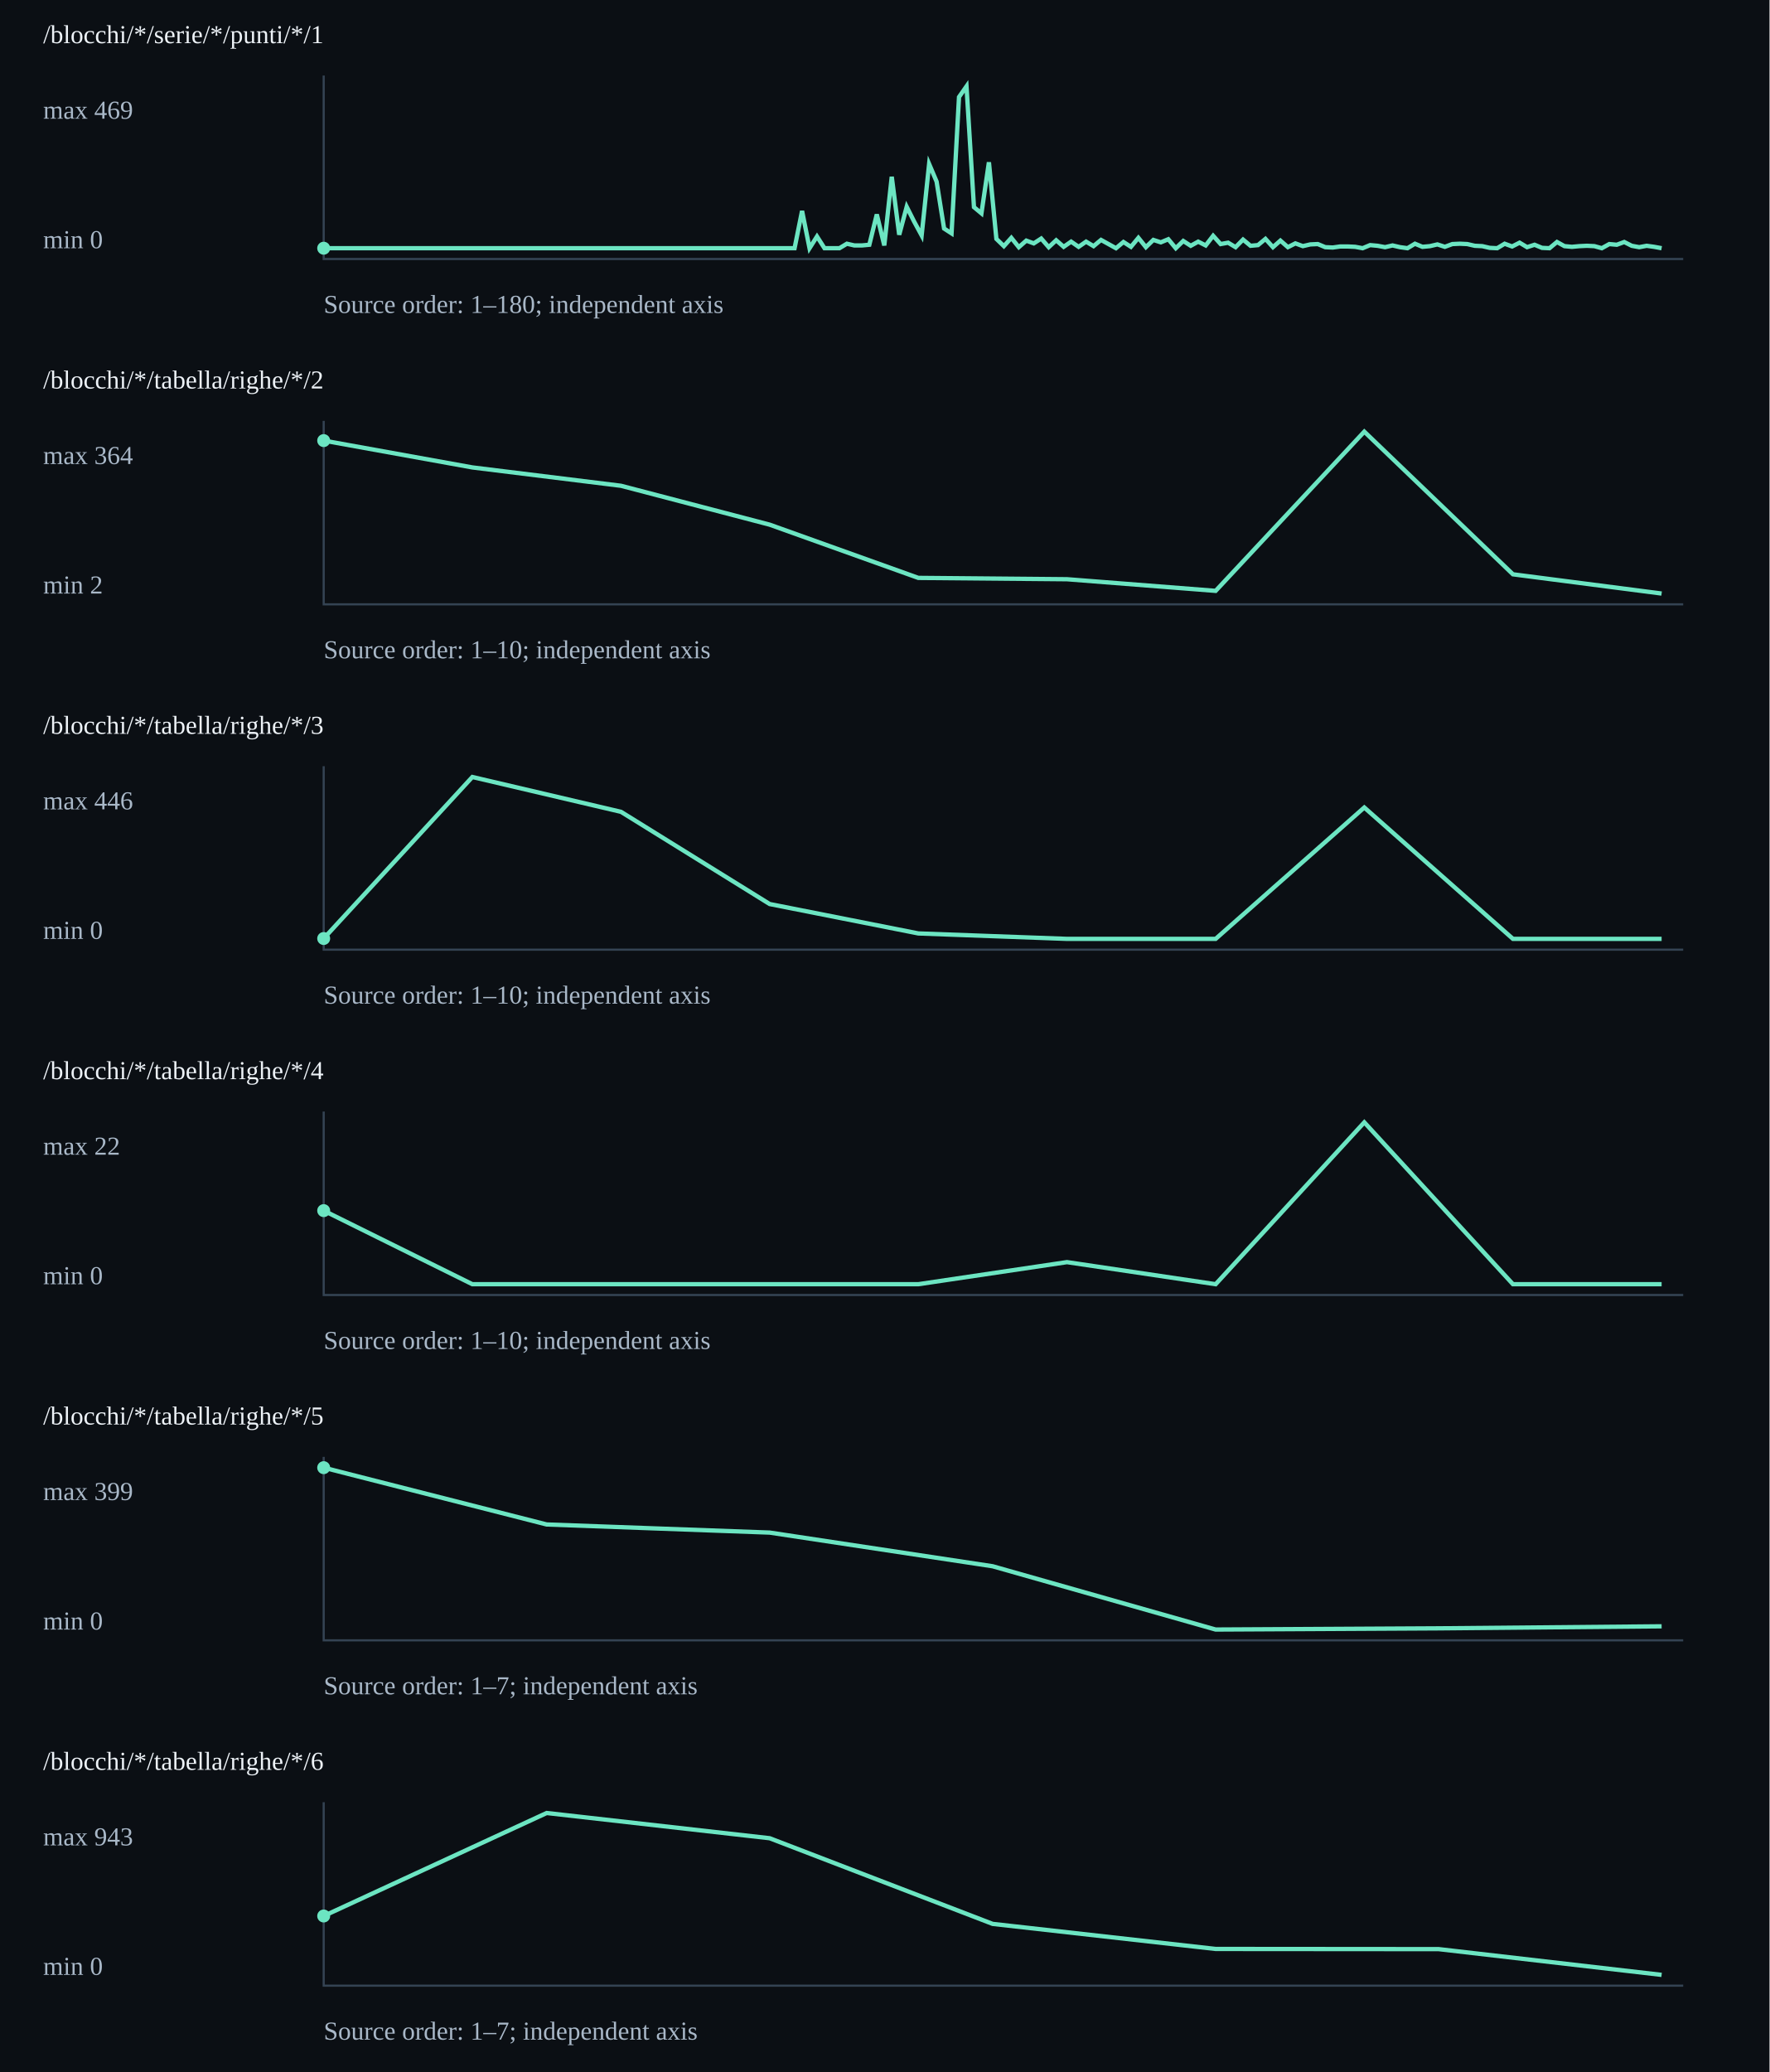
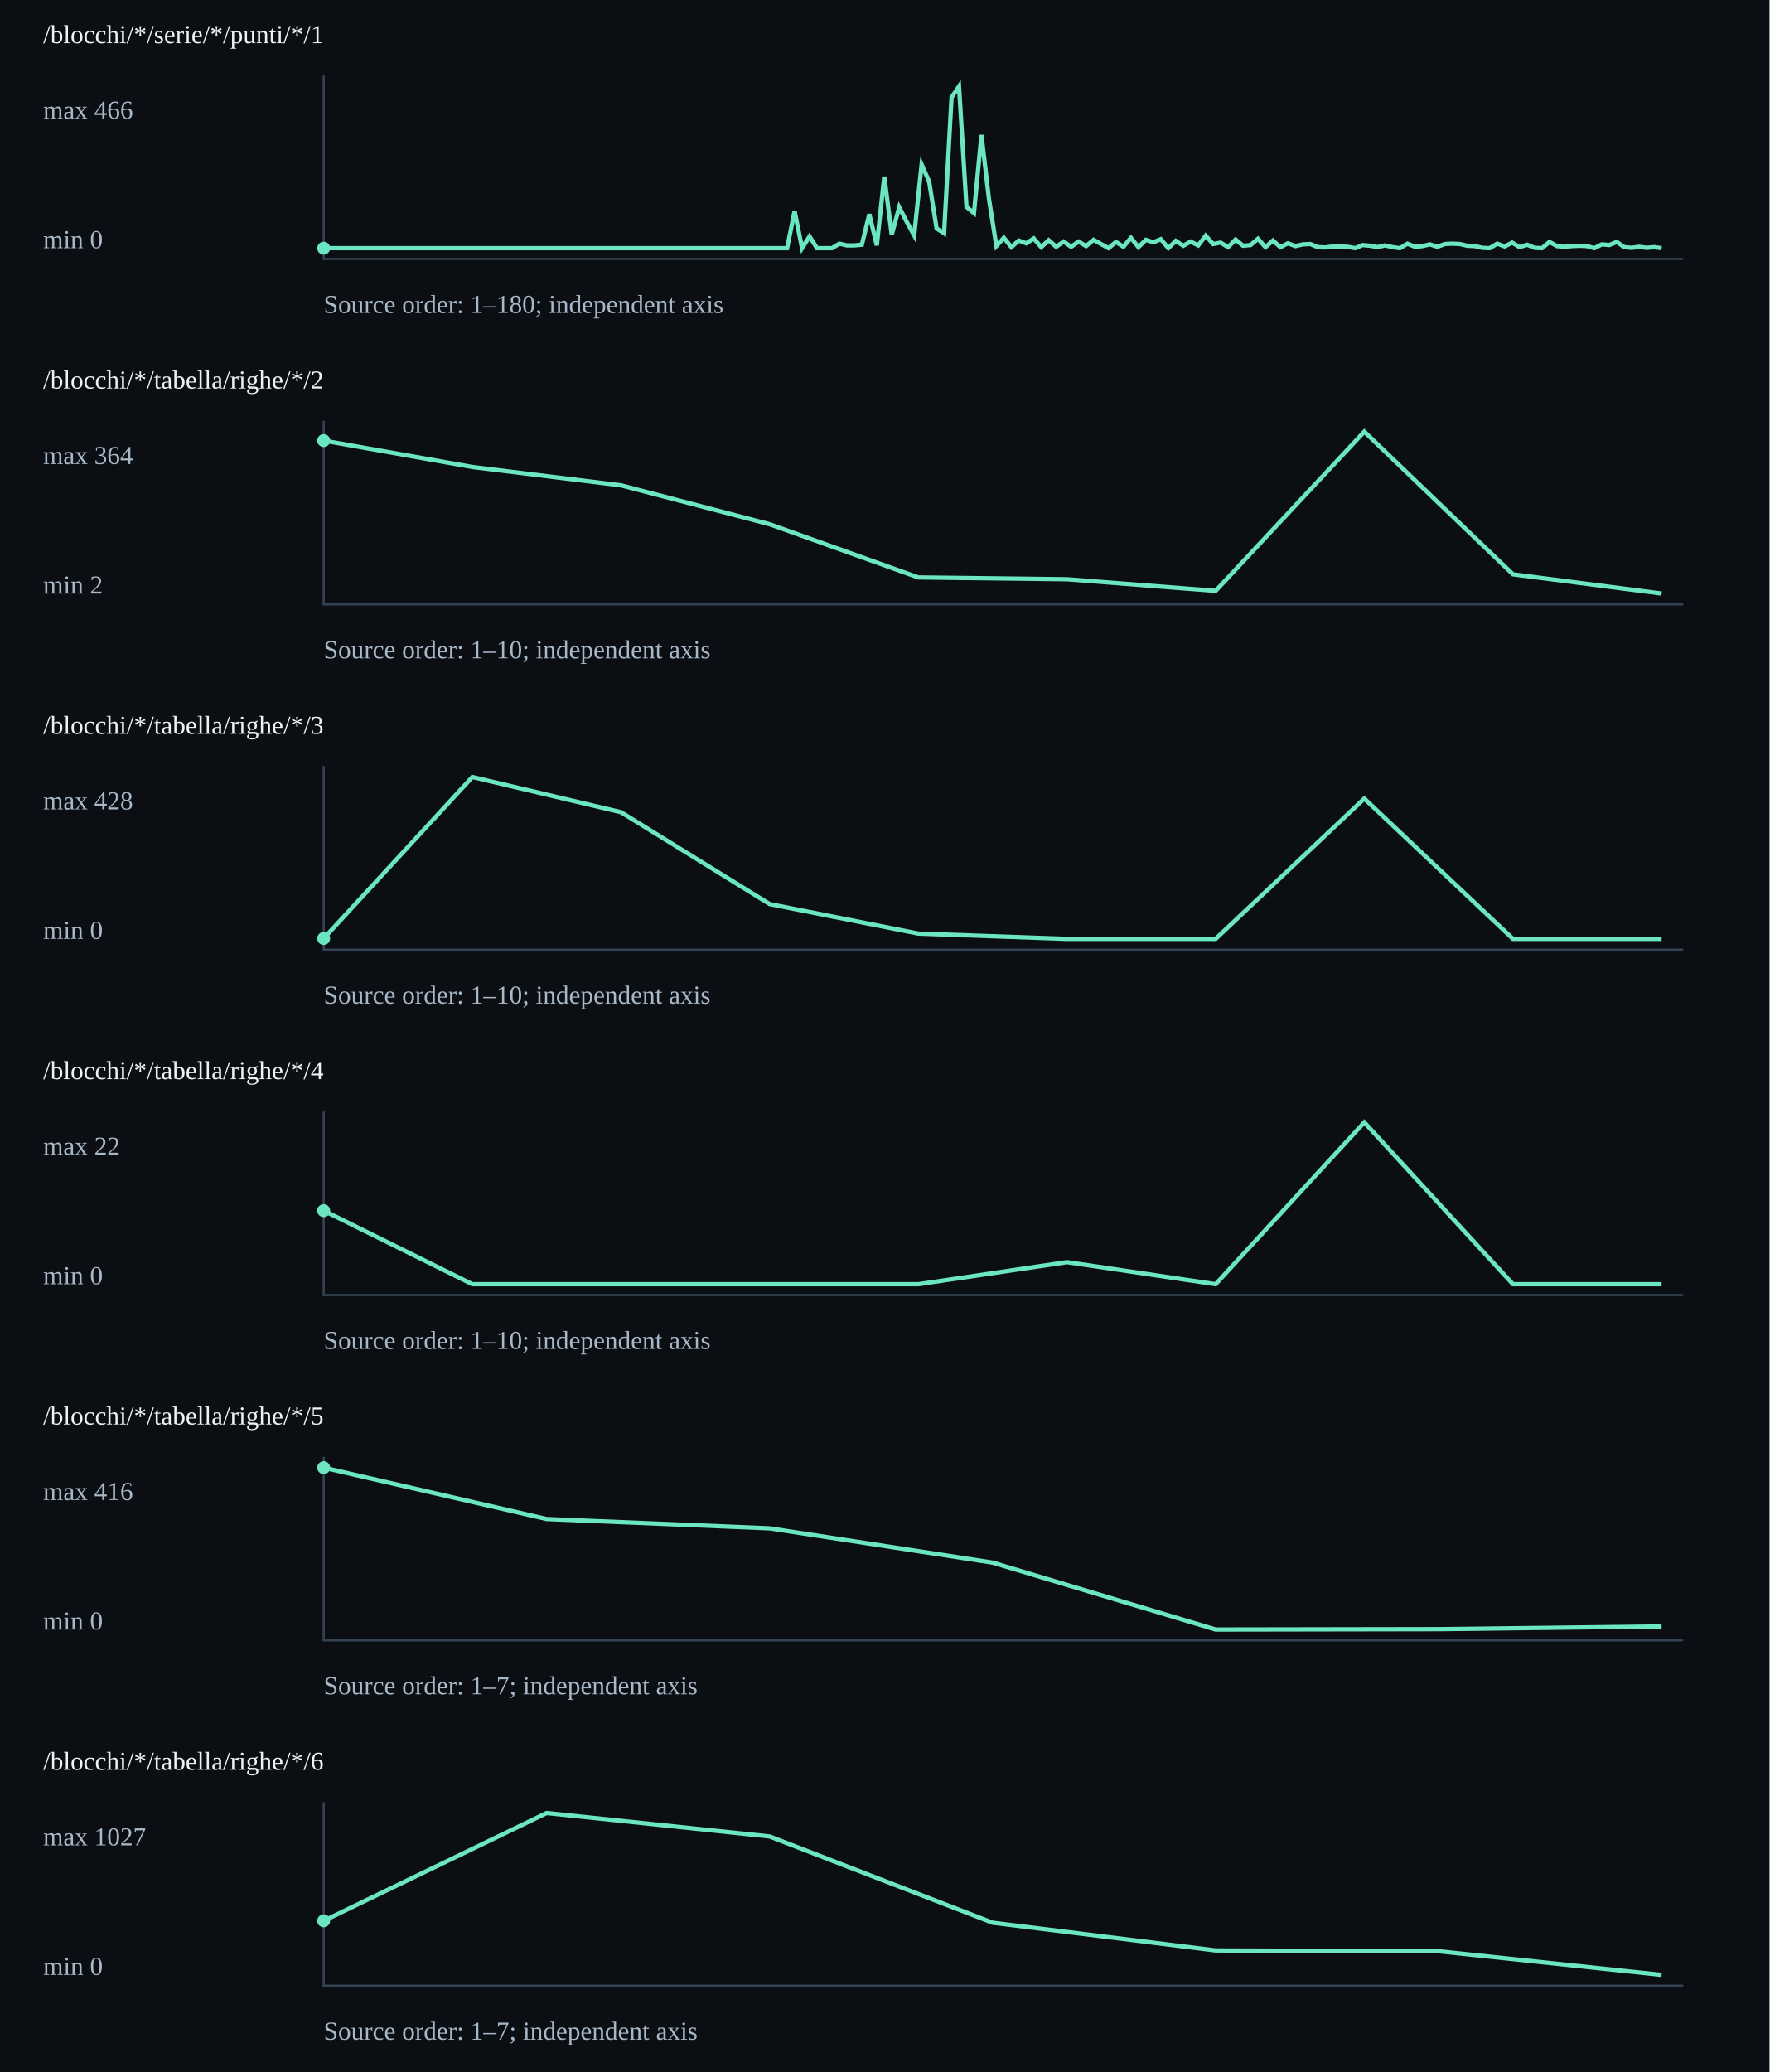
<svg xmlns="http://www.w3.org/2000/svg" viewBox="0 0 820 960" role="img">
  <rect width="100%" height="100%" fill="#0B0F14" />
  <text x="20" y="20" fill="#edf2f7" font-size="12">/blocchi/*/serie/*/punti/*/1</text>
-   <text x="20" y="55" fill="#a9b8c8" font-size="12">max 469</text>
+   <text x="20" y="55" fill="#a9b8c8" font-size="12">max 466</text>
  <text x="20" y="115" fill="#a9b8c8" font-size="12">min 0</text>
  <path d="M150 35V120H780" fill="none" stroke="#344353" />
-   <polyline points="150.00,115.00 153.46,115.00 156.93,115.00 160.39,115.00 163.85,115.00 167.32,115.00 170.78,115.00 174.25,115.00 177.71,115.00 181.17,115.00 184.64,115.00 188.10,115.00 191.56,115.00 195.03,115.00 198.49,115.00 201.96,115.00 205.42,115.00 208.88,115.00 212.35,115.00 215.81,115.00 219.27,115.00 222.74,115.00 226.20,115.00 229.66,115.00 233.13,115.00 236.59,115.00 240.06,115.00 243.52,115.00 246.98,115.00 250.45,115.00 253.91,115.00 257.37,115.00 260.84,115.00 264.30,115.00 267.77,115.00 271.23,115.00 274.69,115.00 278.16,115.00 281.62,115.00 285.08,115.00 288.55,115.00 292.01,115.00 295.47,115.00 298.94,115.00 302.40,115.00 305.87,115.00 309.33,115.00 312.79,115.00 316.26,115.00 319.72,115.00 323.18,115.00 326.65,115.00 330.11,115.00 333.58,115.00 337.04,115.00 340.50,115.00 343.97,115.00 347.43,115.00 350.89,115.00 354.36,115.00 357.82,115.00 361.28,115.00 364.75,115.00 368.21,115.00 371.68,97.73 375.14,115.00 378.60,109.56 382.07,115.00 385.53,115.00 388.99,115.00 392.46,112.92 395.92,113.72 399.39,113.72 402.85,113.40 406.31,99.33 409.78,113.72 413.24,81.90 416.70,108.76 420.17,95.81 423.63,102.69 427.09,109.08 430.56,75.98 434.02,84.14 437.49,105.88 440.95,108.12 444.41,44.96 447.88,40.00 451.34,95.97 454.80,98.85 458.27,75.18 461.73,110.68 465.20,114.04 468.66,110.20 472.12,114.52 475.59,111.48 479.05,112.76 482.51,110.52 485.98,114.52 489.44,111.32 492.91,114.36 496.37,111.96 499.83,114.36 503.30,111.96 506.76,114.04 510.22,111.16 513.69,113.08 517.15,115.00 520.61,112.12 524.08,114.36 527.54,110.20 531.01,114.52 534.47,111.16 537.93,112.28 541.40,110.84 544.86,115.00 548.32,111.64 551.79,113.88 555.25,111.96 558.72,113.72 562.18,109.24 565.64,113.08 569.11,112.44 572.57,114.52 576.03,111.00 579.50,113.88 582.96,113.56 586.42,110.68 589.89,114.52 593.35,111.48 596.82,114.52 600.28,112.76 603.74,114.04 607.21,113.24 610.67,113.08 614.13,114.52 617.60,114.68 621.06,114.20 624.53,114.20 627.99,114.36 631.45,115.00 634.92,113.56 638.38,113.88 641.84,114.52 645.31,113.72 648.77,114.52 652.23,115.00 655.70,112.92 659.16,114.36 662.63,114.04 666.09,113.24 669.55,114.36 673.02,113.08 676.48,112.92 679.94,113.08 683.41,113.88 686.87,114.04 690.34,114.84 693.80,115.00 697.26,112.92 700.73,114.20 704.19,112.44 707.65,114.52 711.12,113.40 714.58,114.84 718.04,115.00 721.51,112.12 724.97,114.04 728.44,114.36 731.90,114.04 735.36,113.88 738.83,114.04 742.29,115.00 745.75,113.08 749.22,113.40 752.68,112.12 756.15,113.88 759.61,114.52 763.07,113.88 766.54,114.36 770.00,115.00" fill="none" stroke="#6ce5c2" stroke-width="2" />
+   <polyline points="150.00,115.00 153.46,115.00 156.93,115.00 160.39,115.00 163.85,115.00 167.32,115.00 170.78,115.00 174.25,115.00 177.71,115.00 181.17,115.00 184.64,115.00 188.10,115.00 191.56,115.00 195.03,115.00 198.49,115.00 201.96,115.00 205.42,115.00 208.88,115.00 212.35,115.00 215.81,115.00 219.27,115.00 222.74,115.00 226.20,115.00 229.66,115.00 233.13,115.00 236.59,115.00 240.06,115.00 243.52,115.00 246.98,115.00 250.45,115.00 253.91,115.00 257.37,115.00 260.84,115.00 264.30,115.00 267.77,115.00 271.23,115.00 274.69,115.00 278.16,115.00 281.62,115.00 285.08,115.00 288.55,115.00 292.01,115.00 295.47,115.00 298.94,115.00 302.40,115.00 305.87,115.00 309.33,115.00 312.79,115.00 316.26,115.00 319.72,115.00 323.18,115.00 326.65,115.00 330.11,115.00 333.58,115.00 337.04,115.00 340.50,115.00 343.97,115.00 347.43,115.00 350.89,115.00 354.36,115.00 357.82,115.00 361.28,115.00 364.75,115.00 368.21,97.78 371.68,115.00 375.14,109.53 378.60,115.00 382.07,115.00 385.53,115.00 388.99,112.91 392.46,113.71 395.92,113.71 399.39,113.39 402.85,99.23 406.31,113.71 409.78,81.85 413.24,108.72 416.70,96.01 420.17,102.77 423.63,109.05 427.09,76.21 430.56,84.10 434.02,105.83 437.49,108.08 440.95,45.15 444.41,40.00 447.88,95.85 451.34,98.74 454.80,62.53 458.27,91.98 461.73,114.03 465.20,110.17 468.66,114.52 472.12,111.46 475.59,112.75 479.05,110.49 482.51,114.52 485.98,111.30 489.44,114.36 492.91,111.94 496.37,114.36 499.83,111.94 503.30,114.03 506.76,111.14 510.22,113.07 513.69,115.00 517.15,112.10 520.61,114.36 524.08,110.17 527.54,114.52 531.01,111.14 534.47,112.26 537.93,110.82 541.40,115.00 544.86,111.62 548.32,113.87 551.79,111.94 555.25,113.71 558.72,109.21 562.18,113.07 565.64,112.42 569.11,114.52 572.57,110.98 576.03,113.87 579.50,113.55 582.96,110.65 586.42,114.52 589.89,111.46 593.35,114.52 596.82,112.75 600.28,114.03 603.74,113.23 607.21,113.07 610.67,114.52 614.13,114.68 617.60,114.20 621.06,114.20 624.53,114.36 627.99,115.00 631.45,113.55 634.92,113.87 638.38,114.52 641.84,113.71 645.31,114.52 648.77,115.00 652.23,112.91 655.70,114.36 659.16,114.03 662.63,113.23 666.09,114.36 669.55,113.07 673.02,112.91 676.48,113.07 679.94,113.87 683.41,114.03 686.87,114.84 690.34,115.00 693.80,112.91 697.26,114.20 700.73,112.42 704.19,114.52 707.65,113.39 711.12,114.84 714.58,115.00 718.04,112.10 721.51,114.03 724.97,114.36 728.44,114.03 731.90,113.87 735.36,114.03 738.83,115.00 742.29,113.23 745.75,113.55 749.22,112.10 752.68,114.52 756.15,114.84 759.61,114.36 763.07,114.84 766.54,114.52 770.00,115.00" fill="none" stroke="#6ce5c2" stroke-width="2" />
  <circle cx="150" cy="115.00" r="3" fill="#6ce5c2" />
  <text x="150" y="145" fill="#a9b8c8" font-size="12">Source order: 1–180; independent axis</text>
  <text x="20" y="180" fill="#edf2f7" font-size="12">/blocchi/*/tabella/righe/*/2</text>
  <text x="20" y="215" fill="#a9b8c8" font-size="12">max 364</text>
  <text x="20" y="275" fill="#a9b8c8" font-size="12">min 2</text>
  <path d="M150 195V280H780" fill="none" stroke="#344353" />
-   <polyline points="150.00,204.14 218.89,216.57 287.78,225.07 356.67,243.09 425.56,267.75 494.44,268.37 563.33,273.76 632.22,200.00 701.11,266.09 770.00,275.00" fill="none" stroke="#6ce5c2" stroke-width="2" />
+   <polyline points="150.00,204.14 218.89,216.37 287.78,224.86 356.67,242.89 425.56,267.54 494.44,268.37 563.33,273.76 632.22,200.00 701.11,266.09 770.00,275.00" fill="none" stroke="#6ce5c2" stroke-width="2" />
  <circle cx="150" cy="204.14" r="3" fill="#6ce5c2" />
  <text x="150" y="305" fill="#a9b8c8" font-size="12">Source order: 1–10; independent axis</text>
  <text x="20" y="340" fill="#edf2f7" font-size="12">/blocchi/*/tabella/righe/*/3</text>
-   <text x="20" y="375" fill="#a9b8c8" font-size="12">max 446</text>
+   <text x="20" y="375" fill="#a9b8c8" font-size="12">max 428</text>
  <text x="20" y="435" fill="#a9b8c8" font-size="12">min 0</text>
  <path d="M150 355V440H780" fill="none" stroke="#344353" />
-   <polyline points="150.00,434.83 218.89,360.00 287.78,376.14 356.67,418.86 425.56,432.48 494.44,435.00 563.33,435.00 632.22,374.13 701.11,435.00 770.00,435.00" fill="none" stroke="#6ce5c2" stroke-width="2" />
-   <circle cx="150" cy="434.83" r="3" fill="#6ce5c2" />
+   <polyline points="150.00,434.82 218.89,360.00 287.78,376.30 356.67,418.88 425.56,432.55 494.44,435.00 563.33,435.00 632.22,369.99 701.11,435.00 770.00,435.00" fill="none" stroke="#6ce5c2" stroke-width="2" />
+   <circle cx="150" cy="434.82" r="3" fill="#6ce5c2" />
  <text x="150" y="465" fill="#a9b8c8" font-size="12">Source order: 1–10; independent axis</text>
  <text x="20" y="500" fill="#edf2f7" font-size="12">/blocchi/*/tabella/righe/*/4</text>
  <text x="20" y="535" fill="#a9b8c8" font-size="12">max 22</text>
  <text x="20" y="595" fill="#a9b8c8" font-size="12">min 0</text>
  <path d="M150 515V600H780" fill="none" stroke="#344353" />
  <polyline points="150.00,560.91 218.89,595.00 287.78,595.00 356.67,595.00 425.56,595.00 494.44,584.77 563.33,595.00 632.22,520.00 701.11,595.00 770.00,595.00" fill="none" stroke="#6ce5c2" stroke-width="2" />
  <circle cx="150" cy="560.91" r="3" fill="#6ce5c2" />
  <text x="150" y="625" fill="#a9b8c8" font-size="12">Source order: 1–10; independent axis</text>
  <text x="20" y="660" fill="#edf2f7" font-size="12">/blocchi/*/tabella/righe/*/5</text>
-   <text x="20" y="695" fill="#a9b8c8" font-size="12">max 399</text>
+   <text x="20" y="695" fill="#a9b8c8" font-size="12">max 416</text>
  <text x="20" y="755" fill="#a9b8c8" font-size="12">min 0</text>
  <path d="M150 675V760H780" fill="none" stroke="#344353" />
-   <polyline points="150.00,680.00 253.33,706.32 356.67,710.08 460.00,725.68 563.33,755.00 666.67,754.44 770.00,753.50" fill="none" stroke="#6ce5c2" stroke-width="2" />
+   <polyline points="150.00,680.00 253.33,703.80 356.67,708.12 460.00,723.99 563.33,755.00 666.67,754.82 770.00,753.56" fill="none" stroke="#6ce5c2" stroke-width="2" />
  <circle cx="150" cy="680.00" r="3" fill="#6ce5c2" />
  <text x="150" y="785" fill="#a9b8c8" font-size="12">Source order: 1–7; independent axis</text>
  <text x="20" y="820" fill="#edf2f7" font-size="12">/blocchi/*/tabella/righe/*/6</text>
-   <text x="20" y="855" fill="#a9b8c8" font-size="12">max 943</text>
+   <text x="20" y="855" fill="#a9b8c8" font-size="12">max 1027</text>
  <text x="20" y="915" fill="#a9b8c8" font-size="12">min 0</text>
  <path d="M150 835V920H780" fill="none" stroke="#344353" />
-   <polyline points="150.00,887.72 253.33,840.00 356.67,851.69 460.00,891.38 563.33,902.99 666.67,903.07 770.00,915.00" fill="none" stroke="#6ce5c2" stroke-width="2" />
-   <circle cx="150" cy="887.72" r="3" fill="#6ce5c2" />
+   <polyline points="150.00,889.95 253.33,840.00 356.67,850.88 460.00,890.83 563.33,903.68 666.67,904.05 770.00,915.00" fill="none" stroke="#6ce5c2" stroke-width="2" />
+   <circle cx="150" cy="889.95" r="3" fill="#6ce5c2" />
  <text x="150" y="945" fill="#a9b8c8" font-size="12">Source order: 1–7; independent axis</text>
</svg>
